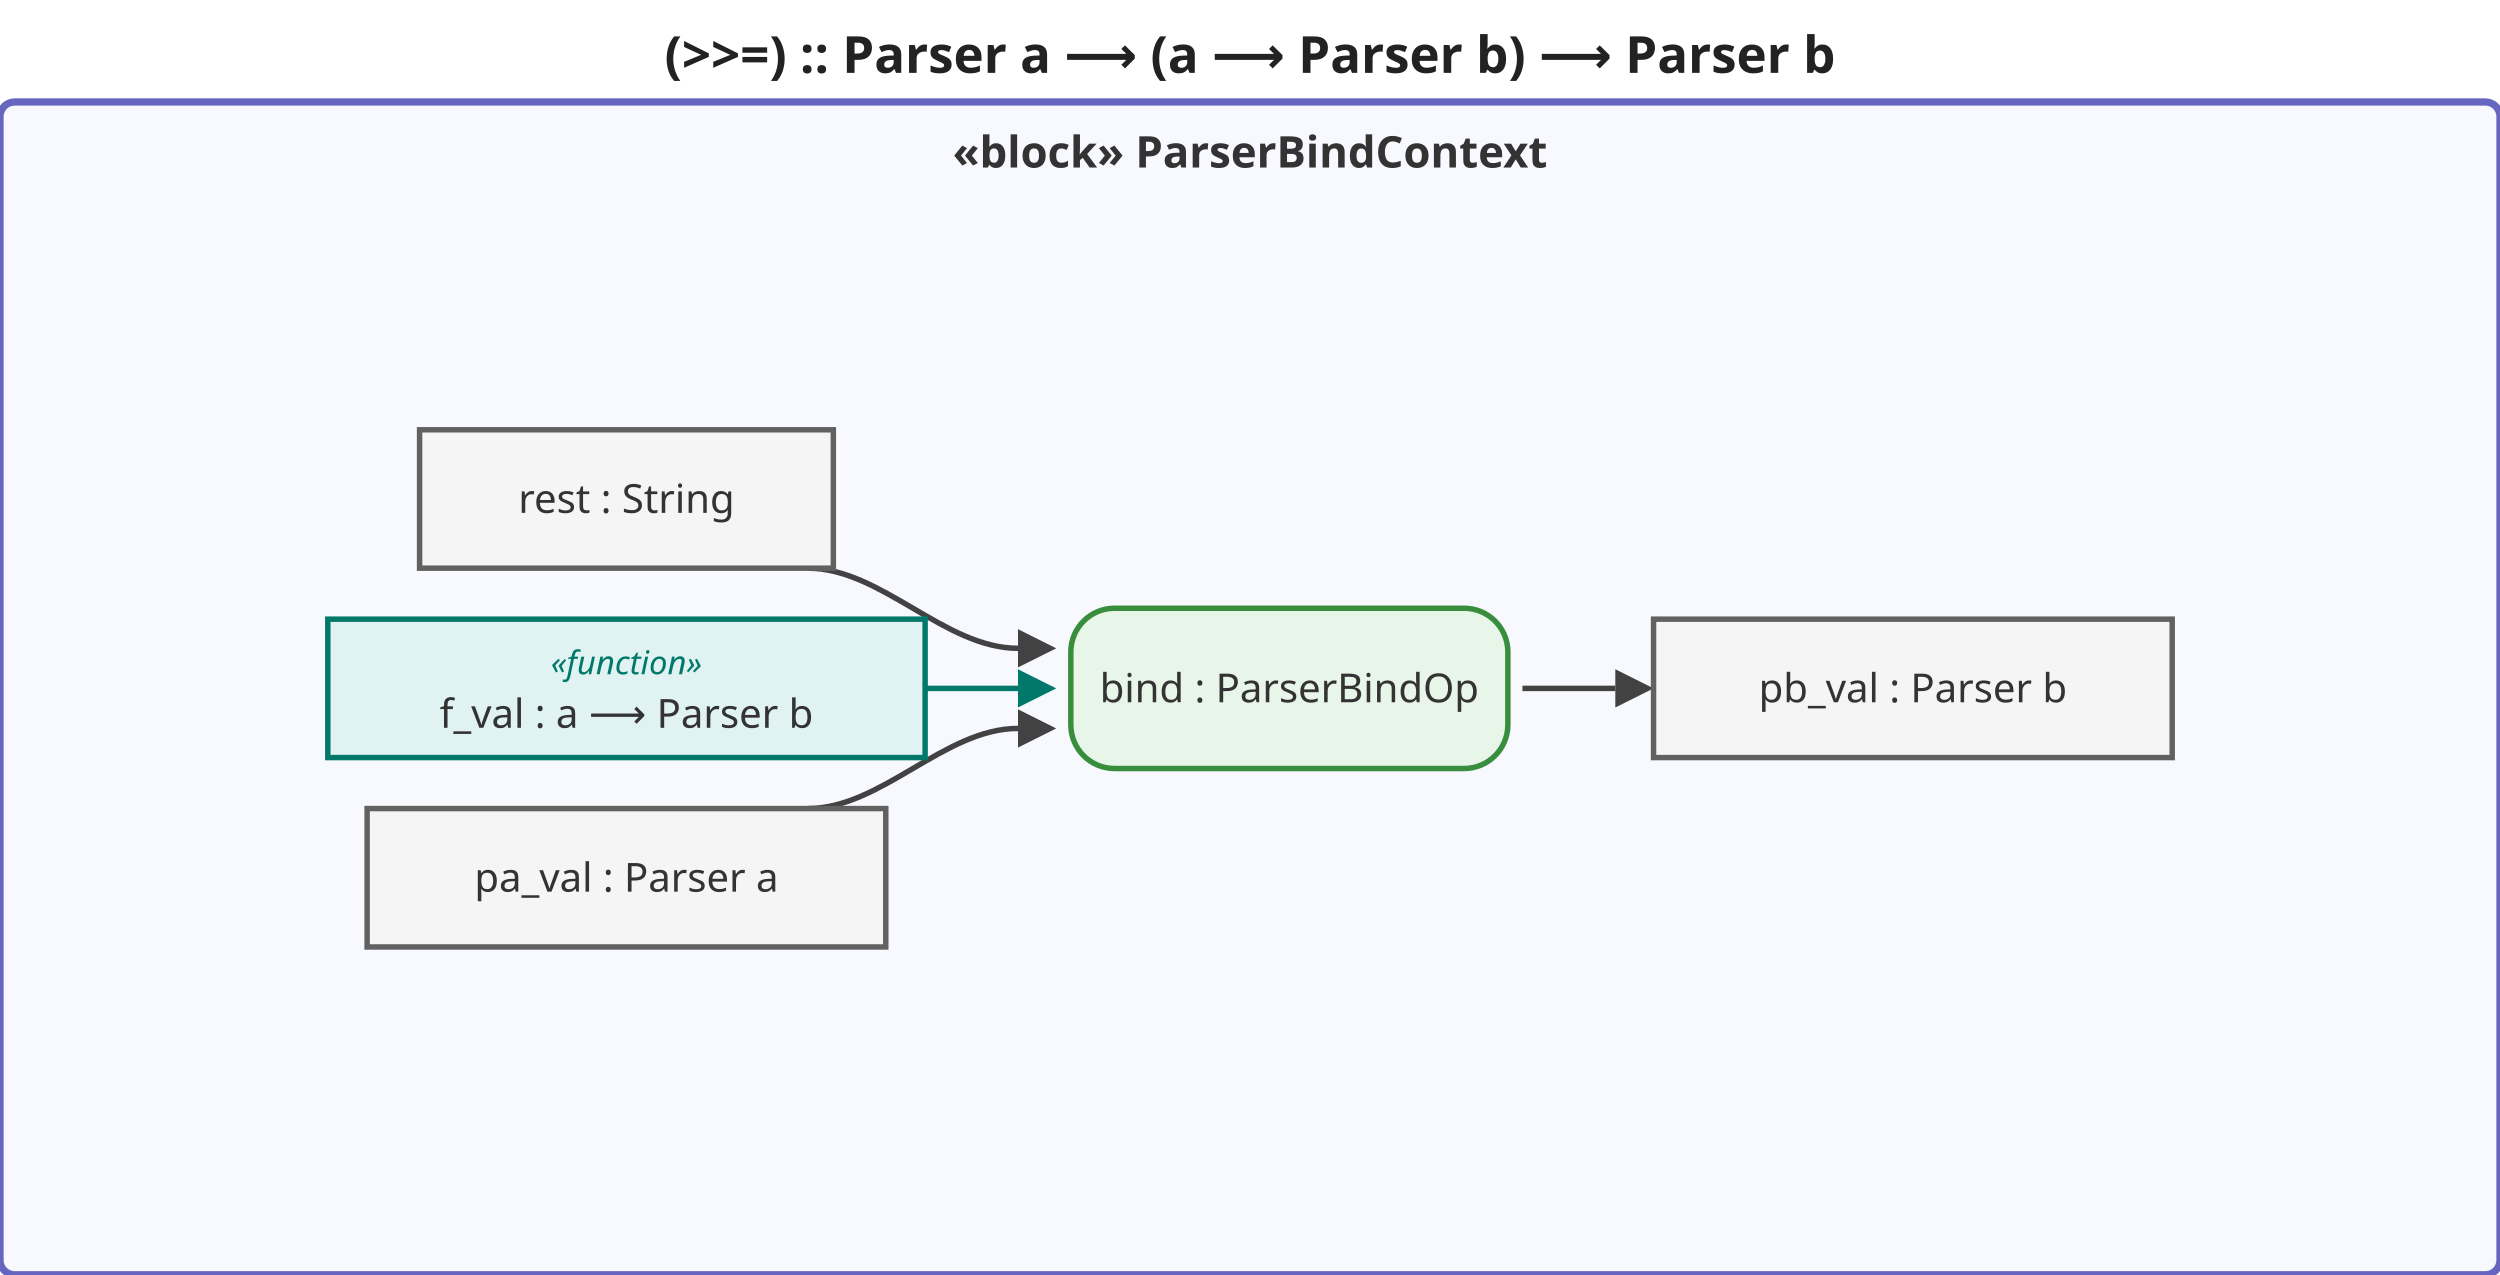
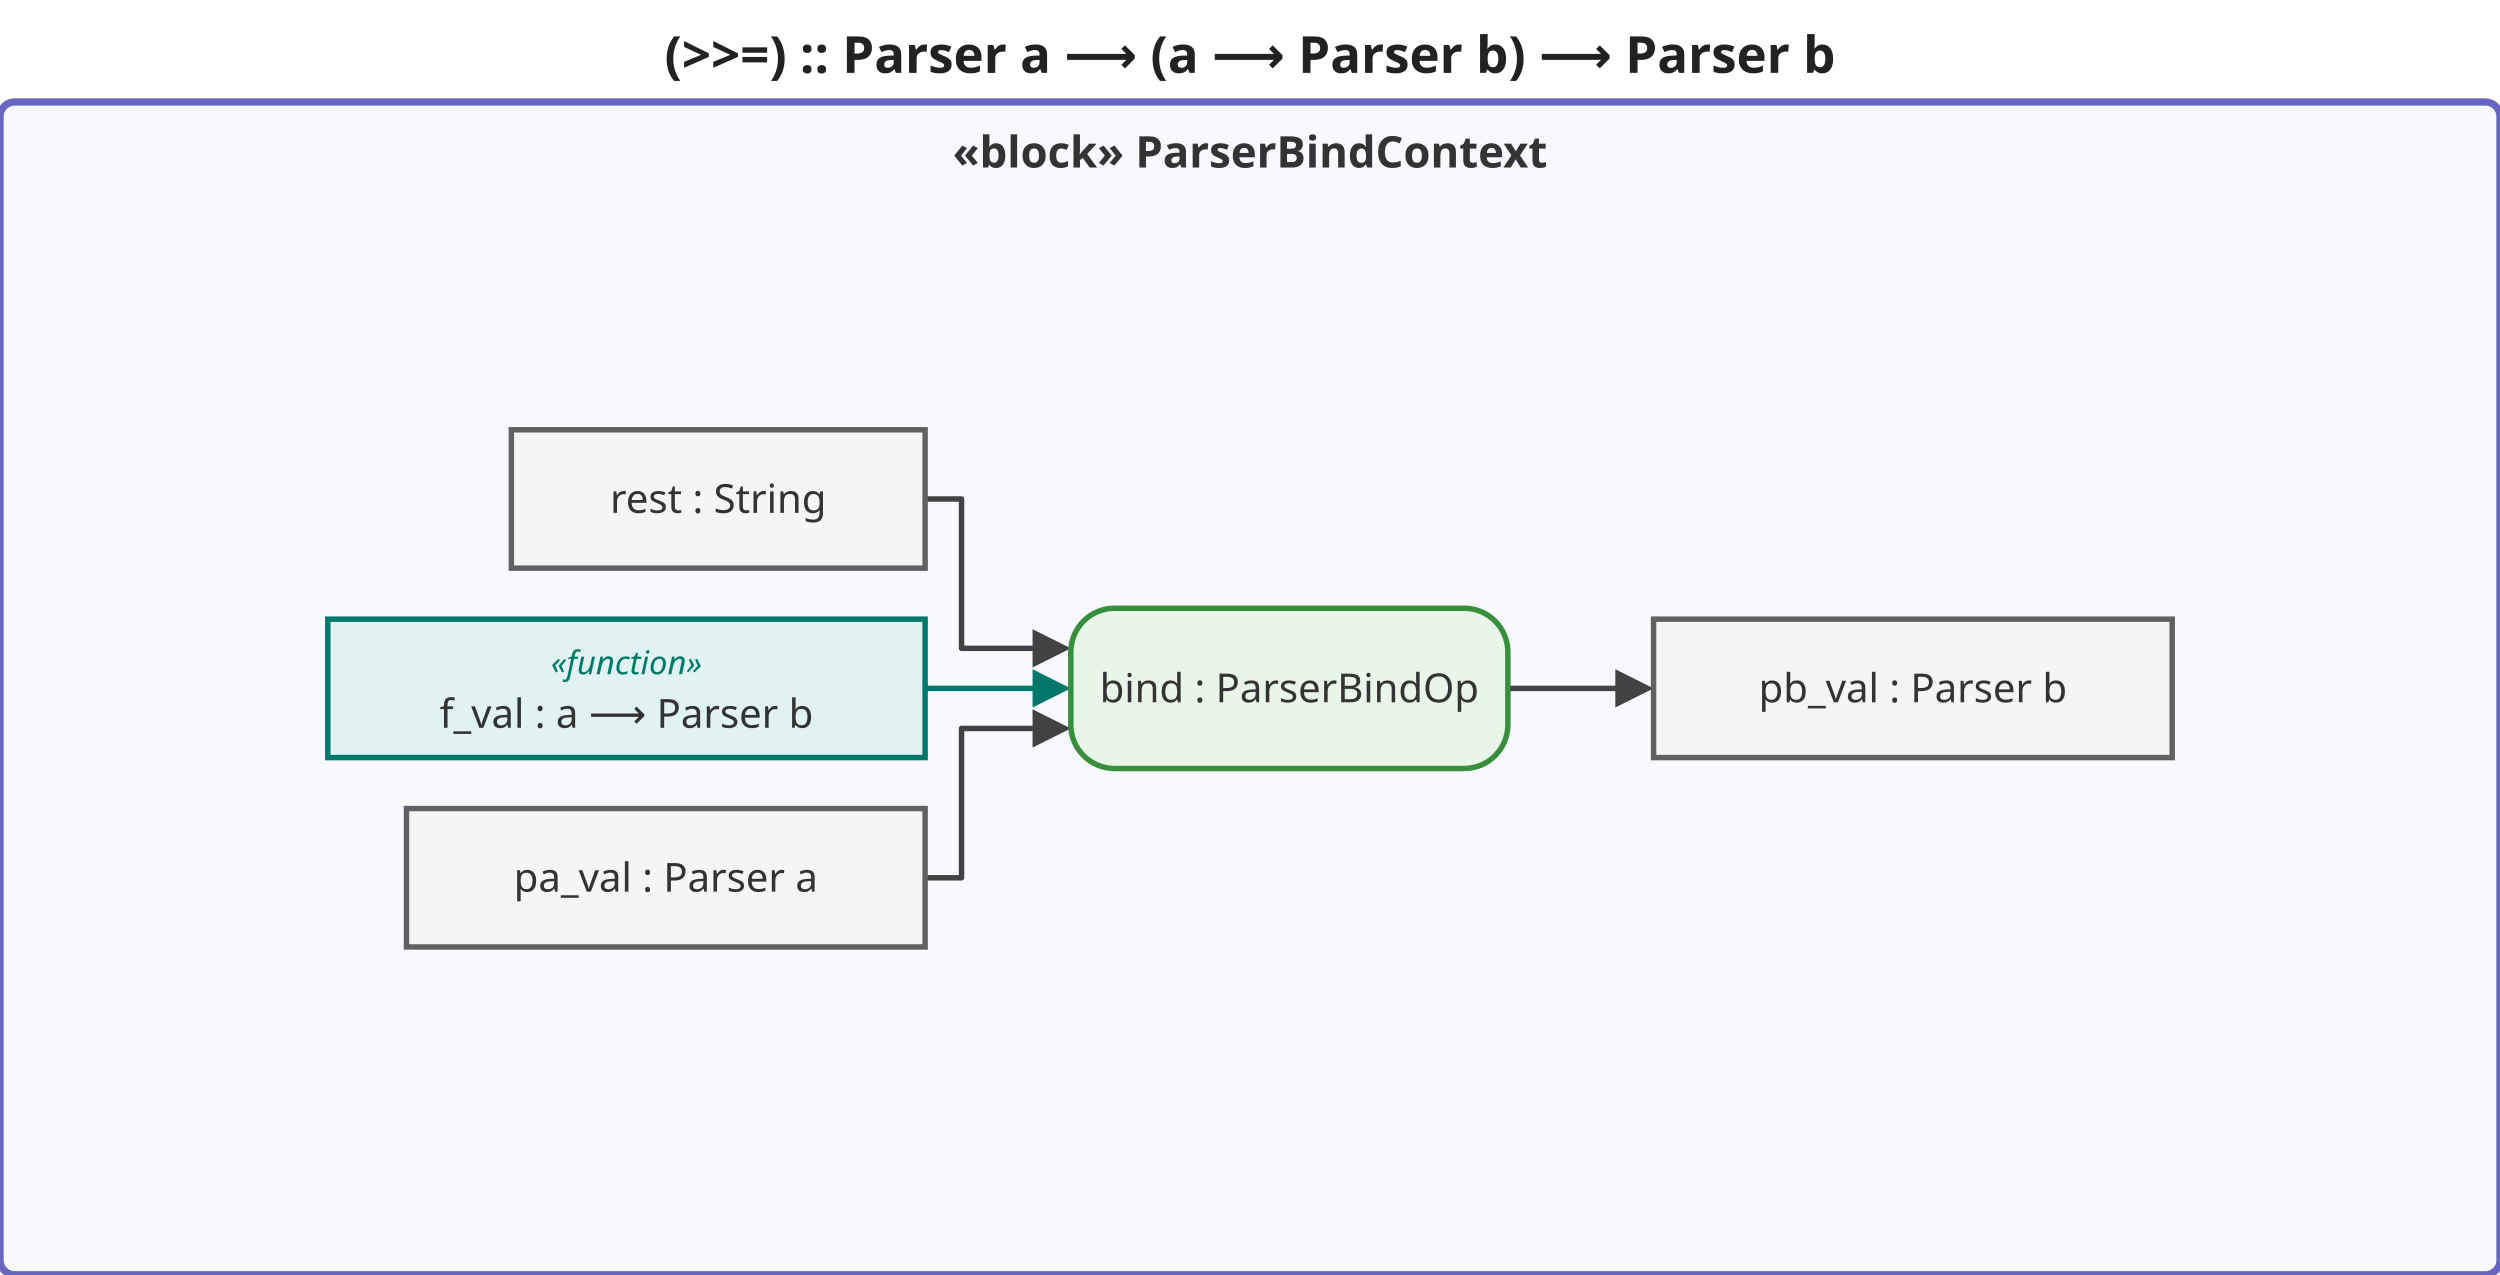
<svg xmlns="http://www.w3.org/2000/svg" viewBox="0 0 686.4 350" width="686.4" height="350">
  <defs>
    <marker id="arrowFilled" viewBox="0 0 10 10" refX="0" refY="5" markerWidth="7" markerHeight="7" orient="auto-start-reverse">
      <path d="M0,0 L10,5 L0,10 z" fill="#424242" />
    </marker>
    <marker id="arrowOpen" viewBox="0 0 10 10" refX="0" refY="5" markerWidth="7" markerHeight="7" orient="auto-start-reverse">
      <path d="M0,0 L10,5 L0,10" fill="none" stroke="#424242" stroke-width="1.5" />
    </marker>
    <marker id="arrowHof" viewBox="0 0 10 10" refX="0" refY="5" markerWidth="7" markerHeight="7" orient="auto-start-reverse">
      <path d="M0,0 L10,5 L0,10 z" fill="#00796b" />
    </marker>
  </defs>
  <rect width="686.4" height="350" fill="white" />
  <text x="343.2" y="20" text-anchor="middle" font-size="14" font-weight="bold" font-family="sans-serif" fill="#222">(&gt;&gt;=) :: Parser a ⟶ (a ⟶ Parser b) ⟶ Parser b</text>
  <g transform="translate(0,28)">
    <rect x="0" y="0" width="686.4" height="322" rx="4" fill="#f8f8ff" stroke="#6666c0" stroke-width="2" />
    <text x="343.2" y="18" text-anchor="middle" font-size="12" font-weight="bold" font-family="sans-serif" fill="#333">«block» ParserBindContext</text>
    <g class="edge">
-       <path d="M221.8,194.0 C242.0,194.0 259.3,172.0 279.5,172.0" fill="none" stroke="#424242" stroke-width="1.5" marker-end="url(#arrowFilled)" />
+       <path d="M254.0,213.0 L264.0,213.0 L264.0,172.0 L283.5,172.0" fill="none" stroke="#424242" stroke-width="1.5" stroke-linejoin="round" stroke-linecap="round" marker-end="url(#arrowFilled)" />
    </g>
    <g class="edge hof-edge">
-       <path d="M254.0,161.0 C254.0,161.0 279.5,161.0 279.5,161.0" fill="none" stroke="#00796b" stroke-width="1.5" marker-end="url(#arrowHof)" />
+       <path d="M254.0,161.0 L283.5,161.0" fill="none" stroke="#00796b" stroke-width="1.5" stroke-linejoin="round" stroke-linecap="round" marker-end="url(#arrowHof)" />
    </g>
    <g class="edge">
-       <path d="M221.8,128.0 C242.0,128.0 259.3,150.0 279.5,150.0" fill="none" stroke="#424242" stroke-width="1.5" marker-end="url(#arrowFilled)" />
+       <path d="M254.0,109.0 L264.0,109.0 L264.0,150.0 L283.5,150.0" fill="none" stroke="#424242" stroke-width="1.5" stroke-linejoin="round" stroke-linecap="round" marker-end="url(#arrowFilled)" />
    </g>
    <g class="edge">
-       <path d="M418.0,161.0 C418.0,161.0 443.5,161.0 443.5,161.0" fill="none" stroke="#424242" stroke-width="1.5" marker-end="url(#arrowFilled)" />
+       <path d="M414.0,161.0 L443.5,161.0" fill="none" stroke="#424242" stroke-width="1.5" stroke-linejoin="round" stroke-linecap="round" marker-end="url(#arrowFilled)" />
    </g>
    <g class="object-node">
-       <rect x="100.8" y="194" width="142.4" height="38" fill="#f5f5f5" stroke="#616161" stroke-width="1.5" />
-       <text x="172" y="213" text-anchor="middle" font-size="11" font-family="sans-serif" dominant-baseline="middle" fill="#333">pa_val : Parser a</text>
+       <rect x="111.6" y="194" width="142.4" height="38" fill="#f5f5f5" stroke="#616161" stroke-width="1.5" />
+       <text x="182.8" y="213" text-anchor="middle" font-size="11" font-family="sans-serif" dominant-baseline="middle" fill="#333">pa_val : Parser a</text>
    </g>
    <g class="object-node hof">
      <rect x="90" y="142" width="164" height="38" fill="#e0f2f1" stroke="#00796b" stroke-width="1.5" />
      <text x="172" y="154" text-anchor="middle" font-size="9" font-style="italic" font-family="sans-serif" dominant-baseline="middle" fill="#00796b">«function»</text>
      <text x="172" y="168" text-anchor="middle" font-size="11" font-family="sans-serif" dominant-baseline="middle" fill="#333">f_val : a ⟶ Parser b</text>
    </g>
    <g class="object-node">
-       <rect x="115.2" y="90" width="113.6" height="38" fill="#f5f5f5" stroke="#616161" stroke-width="1.5" />
-       <text x="172" y="109" text-anchor="middle" font-size="11" font-family="sans-serif" dominant-baseline="middle" fill="#333">rest : String</text>
+       <rect x="140.4" y="90" width="113.6" height="38" fill="#f5f5f5" stroke="#616161" stroke-width="1.5" />
+       <text x="197.2" y="109" text-anchor="middle" font-size="11" font-family="sans-serif" dominant-baseline="middle" fill="#333">rest : String</text>
    </g>
    <g class="action-node">
      <rect x="294" y="139" width="120" height="44" rx="12" fill="#e8f5e9" stroke="#388e3c" stroke-width="1.5" />
      <text class="action-label" x="354" y="161" text-anchor="middle" font-size="11" font-family="sans-serif" dominant-baseline="middle" fill="#333">bind : ParserBindOp</text>
    </g>
    <g class="object-node">
      <rect x="454" y="142" width="142.4" height="38" fill="#f5f5f5" stroke="#616161" stroke-width="1.5" />
      <text x="525.2" y="161" text-anchor="middle" font-size="11" font-family="sans-serif" dominant-baseline="middle" fill="#333">pb_val : Parser b</text>
    </g>
  </g>
</svg>
